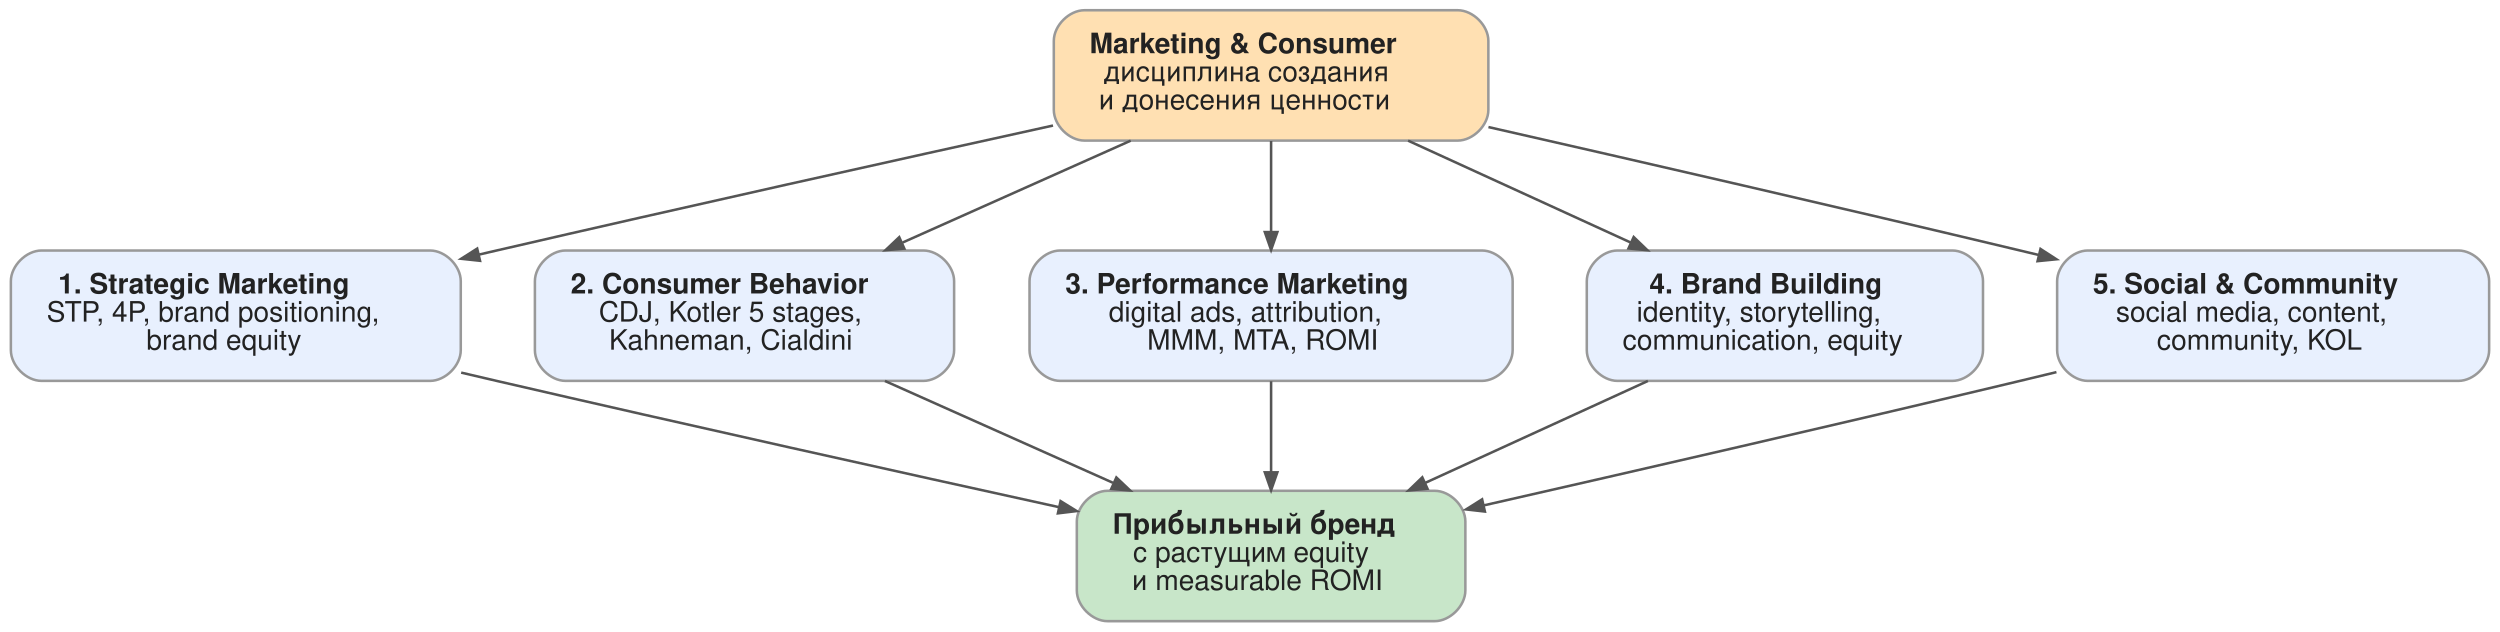
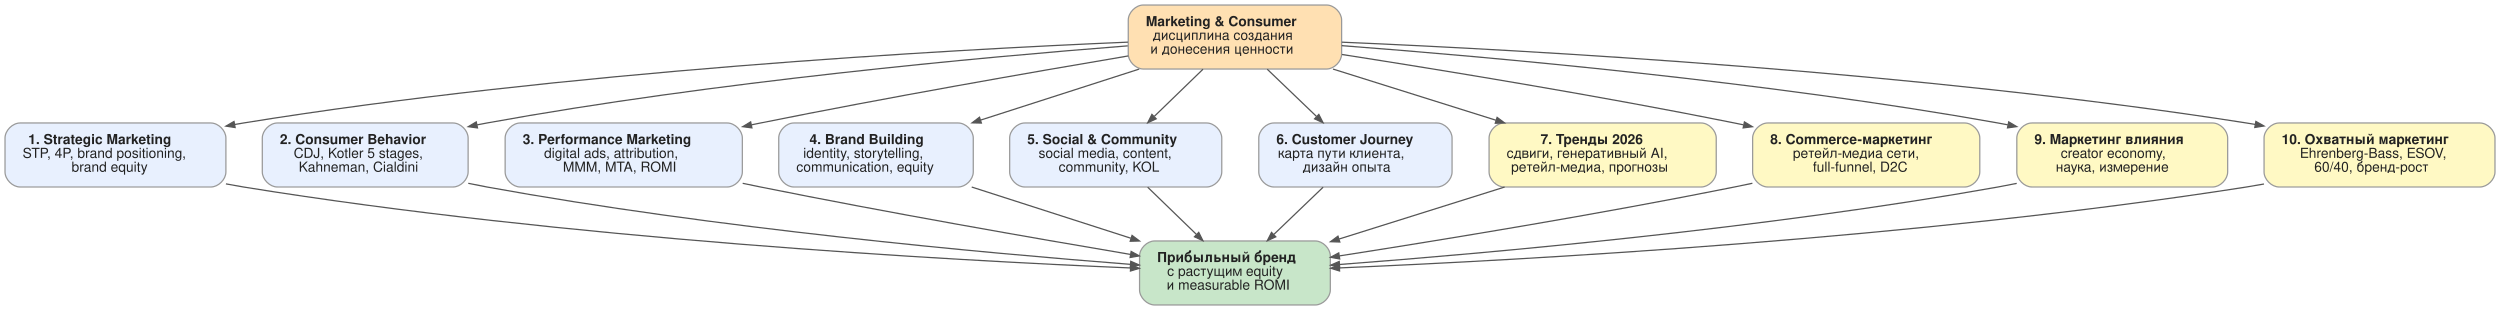
- <svg xmlns="http://www.w3.org/2000/svg" width="978pt" height="247pt" viewBox="0.00 0.00 977.50 247.00">
+ <svg xmlns="http://www.w3.org/2000/svg" width="1992pt" height="247pt" viewBox="0.00 0.00 1992.00 247.00">
  <g id="graph0" class="graph" transform="scale(1 1) rotate(0) translate(4 243)">
    <g id="node1" class="node">
-       <path fill="#ffe0b2" stroke="#999999" d="M566,-239C566,-239 420,-239 420,-239 414,-239 408,-233 408,-227 408,-227 408,-200 408,-200 408,-194 414,-188 420,-188 420,-188 566,-188 566,-188 572,-188 578,-194 578,-200 578,-200 578,-227 578,-227 578,-233 572,-239 566,-239" />
-       <text text-anchor="start" x="422" y="-222.2" font-family="Helvetica,sans-Serif" font-weight="bold" font-size="11.00" fill="#222222">Marketing &amp; Consumer</text>
-       <text text-anchor="start" x="427.5" y="-211.2" font-family="Helvetica,sans-Serif" font-size="11.00" fill="#222222">дисциплина создания</text>
-       <text text-anchor="start" x="425.5" y="-200.2" font-family="Helvetica,sans-Serif" font-size="11.00" fill="#222222">и донесения ценности</text>
+       <path fill="#ffe0b2" stroke="#999999" d="M1053,-239C1053,-239 907,-239 907,-239 901,-239 895,-233 895,-227 895,-227 895,-200 895,-200 895,-194 901,-188 907,-188 907,-188 1053,-188 1053,-188 1059,-188 1065,-194 1065,-200 1065,-200 1065,-227 1065,-227 1065,-233 1059,-239 1053,-239" />
+       <text text-anchor="start" x="909" y="-222.2" font-family="Helvetica,sans-Serif" font-weight="bold" font-size="11.00" fill="#222222">Marketing &amp; Consumer</text>
+       <text text-anchor="start" x="914.5" y="-211.2" font-family="Helvetica,sans-Serif" font-size="11.00" fill="#222222">дисциплина создания</text>
+       <text text-anchor="start" x="912.5" y="-200.2" font-family="Helvetica,sans-Serif" font-size="11.00" fill="#222222">и донесения ценности</text>
    </g>
    <g id="node2" class="node">
      <path fill="#e8f0fe" stroke="#999999" d="M164,-145C164,-145 12,-145 12,-145 6,-145 0,-139 0,-133 0,-133 0,-106 0,-106 0,-100 6,-94 12,-94 12,-94 164,-94 164,-94 170,-94 176,-100 176,-106 176,-106 176,-133 176,-133 176,-139 170,-145 164,-145" />
      <text text-anchor="start" x="18.5" y="-128.2" font-family="Helvetica,sans-Serif" font-weight="bold" font-size="11.00" fill="#222222">1. Strategic Marketing</text>
      <text text-anchor="start" x="14" y="-117.2" font-family="Helvetica,sans-Serif" font-size="11.00" fill="#222222">STP, 4P, brand positioning,</text>
      <text text-anchor="start" x="53" y="-106.2" font-family="Helvetica,sans-Serif" font-size="11.00" fill="#222222">brand equity</text>
    </g>
    <g id="edge1" class="edge">
-       <path fill="none" stroke="#555555" d="M407.69,-193.89C346.94,-180.54 263.38,-161.98 190,-145 187.74,-144.48 185.45,-143.94 183.14,-143.41" />
-       <polygon fill="#555555" stroke="#555555" points="183.54,-140.98 176.16,-141.77 182.42,-145.75 183.54,-140.98" />
+       <path fill="none" stroke="#555555" d="M894.73,-209.42C749.32,-203.24 444.44,-186.19 190,-145 187.71,-144.63 185.39,-144.23 183.06,-143.82" />
+       <polygon fill="#555555" stroke="#555555" points="183.34,-141.38 176.02,-142.51 182.45,-146.2 183.34,-141.38" />
    </g>
    <g id="node3" class="node">
      <path fill="#e8f0fe" stroke="#999999" d="M357,-145C357,-145 217,-145 217,-145 211,-145 205,-139 205,-133 205,-133 205,-106 205,-106 205,-100 211,-94 217,-94 217,-94 357,-94 357,-94 363,-94 369,-100 369,-106 369,-106 369,-133 369,-133 369,-139 363,-145 357,-145" />
      <text text-anchor="start" x="219" y="-128.2" font-family="Helvetica,sans-Serif" font-weight="bold" font-size="11.00" fill="#222222">2. Consumer Behavior</text>
      <text text-anchor="start" x="230" y="-117.2" font-family="Helvetica,sans-Serif" font-size="11.00" fill="#222222">CDJ, Kotler 5 stages,</text>
      <text text-anchor="start" x="234" y="-106.2" font-family="Helvetica,sans-Serif" font-size="11.00" fill="#222222">Kahneman, Cialdini</text>
    </g>
    <g id="edge2" class="edge">
-       <path fill="none" stroke="#555555" d="M438.07,-187.97C410.59,-175.7 377.23,-160.8 348.86,-148.13" />
-       <polygon fill="#555555" stroke="#555555" points="349.53,-145.74 342.14,-145.12 347.53,-150.22 349.53,-145.74" />
+       <path fill="none" stroke="#555555" d="M894.59,-206.46C778.4,-197.42 564.31,-177.83 384,-145 381.41,-144.53 378.79,-144.03 376.15,-143.5" />
+       <polygon fill="#555555" stroke="#555555" points="376.47,-141.07 369.12,-142.06 375.49,-145.87 376.47,-141.07" />
    </g>
    <g id="node4" class="node">
      <path fill="#e8f0fe" stroke="#999999" d="M575.5,-145C575.5,-145 410.5,-145 410.5,-145 404.5,-145 398.5,-139 398.5,-133 398.5,-133 398.5,-106 398.5,-106 398.5,-100 404.5,-94 410.5,-94 410.5,-94 575.5,-94 575.5,-94 581.5,-94 587.5,-100 587.5,-106 587.5,-106 587.5,-133 587.5,-133 587.5,-139 581.5,-145 575.5,-145" />
      <text text-anchor="start" x="412.5" y="-128.2" font-family="Helvetica,sans-Serif" font-weight="bold" font-size="11.00" fill="#222222">3. Performance Marketing</text>
      <text text-anchor="start" x="429.5" y="-117.2" font-family="Helvetica,sans-Serif" font-size="11.00" fill="#222222">digital ads, attribution,</text>
      <text text-anchor="start" x="444.5" y="-106.2" font-family="Helvetica,sans-Serif" font-size="11.00" fill="#222222">MMM, MTA, ROMI</text>
    </g>
    <g id="edge3" class="edge">
-       <path fill="none" stroke="#555555" d="M493,-187.85C493,-176.91 493,-163.92 493,-152.27" />
-       <polygon fill="#555555" stroke="#555555" points="495.45,-152.22 493,-145.22 490.55,-152.22 495.45,-152.22" />
+       <path fill="none" stroke="#555555" d="M894.97,-198.43C818.23,-185.46 702.31,-165.22 602,-145 599.67,-144.53 597.32,-144.05 594.94,-143.56" />
+       <polygon fill="#555555" stroke="#555555" points="595.12,-141.1 587.77,-142.07 594.12,-145.89 595.12,-141.1" />
    </g>
    <g id="node5" class="node">
      <path fill="#e8f0fe" stroke="#999999" d="M759.5,-145C759.5,-145 628.5,-145 628.5,-145 622.5,-145 616.5,-139 616.5,-133 616.5,-133 616.5,-106 616.5,-106 616.5,-100 622.5,-94 628.5,-94 628.5,-94 759.5,-94 759.5,-94 765.5,-94 771.5,-100 771.5,-106 771.5,-106 771.5,-133 771.5,-133 771.5,-139 765.5,-145 759.5,-145" />
      <text text-anchor="start" x="641" y="-128.2" font-family="Helvetica,sans-Serif" font-weight="bold" font-size="11.00" fill="#222222">4. Brand Building</text>
      <text text-anchor="start" x="636" y="-117.2" font-family="Helvetica,sans-Serif" font-size="11.00" fill="#222222">identity, storytelling,</text>
      <text text-anchor="start" x="630.5" y="-106.2" font-family="Helvetica,sans-Serif" font-size="11.00" fill="#222222">communication, equity</text>
    </g>
    <g id="edge4" class="edge">
-       <path fill="none" stroke="#555555" d="M546.6,-187.97C573.41,-175.7 605.96,-160.8 633.64,-148.13" />
-       <polygon fill="#555555" stroke="#555555" points="634.85,-150.27 640.2,-145.12 632.82,-145.81 634.85,-150.27" />
+       <path fill="none" stroke="#555555" d="M903.73,-187.97C864.78,-175.44 817.32,-160.17 777.4,-147.33" />
+       <polygon fill="#555555" stroke="#555555" points="777.96,-144.94 770.55,-145.12 776.46,-149.6 777.96,-144.94" />
    </g>
    <g id="node6" class="node">
      <path fill="#e8f0fe" stroke="#999999" d="M957.5,-145C957.5,-145 812.5,-145 812.5,-145 806.5,-145 800.5,-139 800.5,-133 800.5,-133 800.5,-106 800.5,-106 800.5,-100 806.5,-94 812.5,-94 812.5,-94 957.5,-94 957.5,-94 963.5,-94 969.5,-100 969.5,-106 969.5,-106 969.5,-133 969.5,-133 969.5,-139 963.5,-145 957.5,-145" />
      <text text-anchor="start" x="814.5" y="-128.2" font-family="Helvetica,sans-Serif" font-weight="bold" font-size="11.00" fill="#222222">5. Social &amp; Community</text>
      <text text-anchor="start" x="823.5" y="-117.2" font-family="Helvetica,sans-Serif" font-size="11.00" fill="#222222">social media, content,</text>
      <text text-anchor="start" x="839.5" y="-106.2" font-family="Helvetica,sans-Serif" font-size="11.00" fill="#222222">community, KOL</text>
    </g>
    <g id="edge5" class="edge">
-       <path fill="none" stroke="#555555" d="M578.03,-193.29C636.56,-179.98 716.06,-161.71 786,-145 788.32,-144.44 790.68,-143.88 793.06,-143.31" />
-       <polygon fill="#555555" stroke="#555555" points="794,-145.6 800.23,-141.57 792.85,-140.84 794,-145.6" />
+       <path fill="none" stroke="#555555" d="M954.54,-187.85C942.62,-176.3 928.31,-162.44 915.78,-150.31" />
+       <polygon fill="#555555" stroke="#555555" points="917.26,-148.33 910.53,-145.22 913.85,-151.85 917.26,-148.33" />
    </g>
    <g id="node7" class="node">
-       <path fill="#c8e6c9" stroke="#999999" d="M557,-51C557,-51 429,-51 429,-51 423,-51 417,-45 417,-39 417,-39 417,-12 417,-12 417,-6 423,0 429,0 429,0 557,0 557,0 563,0 569,-6 569,-12 569,-12 569,-39 569,-39 569,-45 563,-51 557,-51" />
-       <text text-anchor="start" x="431" y="-34.2" font-family="Helvetica,sans-Serif" font-weight="bold" font-size="11.00" fill="#222222">Прибыльный бренд</text>
-       <text text-anchor="start" x="439" y="-23.2" font-family="Helvetica,sans-Serif" font-size="11.00" fill="#222222">с растущим equity</text>
-       <text text-anchor="start" x="438.5" y="-12.2" font-family="Helvetica,sans-Serif" font-size="11.00" fill="#222222">и measurable ROMI</text>
+       <path fill="#e8f0fe" stroke="#999999" d="M1141,-145C1141,-145 1011,-145 1011,-145 1005,-145 999,-139 999,-133 999,-133 999,-106 999,-106 999,-100 1005,-94 1011,-94 1011,-94 1141,-94 1141,-94 1147,-94 1153,-100 1153,-106 1153,-106 1153,-133 1153,-133 1153,-139 1147,-145 1141,-145" />
+       <text text-anchor="start" x="1013" y="-128.2" font-family="Helvetica,sans-Serif" font-weight="bold" font-size="11.00" fill="#222222">6. Customer Journey</text>
+       <text text-anchor="start" x="1014.5" y="-117.2" font-family="Helvetica,sans-Serif" font-size="11.00" fill="#222222">карта пути клиента,</text>
+       <text text-anchor="start" x="1034" y="-106.2" font-family="Helvetica,sans-Serif" font-size="11.00" fill="#222222">дизайн опыта</text>
    </g>
    <g id="edge6" class="edge">
-       <path fill="none" stroke="#555555" d="M176.16,-97.23C180.84,-96.13 185.48,-95.05 190,-94 264.32,-76.8 349.08,-57.98 410.02,-44.6" />
-       <polygon fill="#555555" stroke="#555555" points="410.65,-46.97 416.96,-43.07 409.6,-42.18 410.65,-46.97" />
+       <path fill="none" stroke="#555555" d="M1005.73,-187.85C1017.78,-176.3 1032.24,-162.44 1044.9,-150.31" />
+       <polygon fill="#555555" stroke="#555555" points="1046.84,-151.83 1050.2,-145.22 1043.45,-148.3 1046.84,-151.83" />
+     </g>
+     <g id="node8" class="node">
+       <path fill="#fff9c4" stroke="#999999" d="M1351.5,-145C1351.5,-145 1194.5,-145 1194.5,-145 1188.5,-145 1182.5,-139 1182.5,-133 1182.5,-133 1182.5,-106 1182.5,-106 1182.5,-100 1188.5,-94 1194.5,-94 1194.5,-94 1351.5,-94 1351.5,-94 1357.5,-94 1363.5,-100 1363.5,-106 1363.5,-106 1363.5,-133 1363.5,-133 1363.5,-139 1357.5,-145 1351.5,-145" />
+       <text text-anchor="start" x="1223.5" y="-128.2" font-family="Helvetica,sans-Serif" font-weight="bold" font-size="11.00" fill="#222222">7. Тренды 2026</text>
+       <text text-anchor="start" x="1196.5" y="-117.2" font-family="Helvetica,sans-Serif" font-size="11.00" fill="#222222">сдвиги, генеративный AI,</text>
+       <text text-anchor="start" x="1200" y="-106.2" font-family="Helvetica,sans-Serif" font-size="11.00" fill="#222222">ретейл-медиа, прогнозы</text>
    </g>
    <g id="edge7" class="edge">
-       <path fill="none" stroke="#555555" d="M341.93,-93.97C369.41,-81.7 402.77,-66.8 431.14,-54.13" />
-       <polygon fill="#555555" stroke="#555555" points="432.47,-56.22 437.86,-51.12 430.47,-51.74 432.47,-56.22" />
+       <path fill="none" stroke="#555555" d="M1058.13,-187.97C1098.2,-175.39 1147.06,-160.04 1188.06,-147.17" />
+       <polygon fill="#555555" stroke="#555555" points="1188.89,-149.48 1194.83,-145.04 1187.42,-144.8 1188.89,-149.48" />
+     </g>
+     <g id="node9" class="node">
+       <path fill="#fff9c4" stroke="#999999" d="M1561.5,-145C1561.5,-145 1404.5,-145 1404.5,-145 1398.5,-145 1392.5,-139 1392.5,-133 1392.5,-133 1392.5,-106 1392.5,-106 1392.5,-100 1398.5,-94 1404.5,-94 1404.5,-94 1561.5,-94 1561.5,-94 1567.5,-94 1573.5,-100 1573.5,-106 1573.5,-106 1573.5,-133 1573.5,-133 1573.5,-139 1567.5,-145 1561.5,-145" />
+       <text text-anchor="start" x="1406.5" y="-128.2" font-family="Helvetica,sans-Serif" font-weight="bold" font-size="11.00" fill="#222222">8. Commerce-маркетинг</text>
+       <text text-anchor="start" x="1424.5" y="-117.2" font-family="Helvetica,sans-Serif" font-size="11.00" fill="#222222">ретейл-медиа сети,</text>
+       <text text-anchor="start" x="1440.5" y="-106.2" font-family="Helvetica,sans-Serif" font-size="11.00" fill="#222222">full-funnel, D2C</text>
    </g>
    <g id="edge8" class="edge">
-       <path fill="none" stroke="#555555" d="M493,-93.85C493,-82.91 493,-69.92 493,-58.27" />
-       <polygon fill="#555555" stroke="#555555" points="495.45,-58.22 493,-51.22 490.55,-58.22 495.45,-58.22" />
+       <path fill="none" stroke="#555555" d="M1065.29,-199.58C1146.07,-186.98 1270.65,-166.61 1378,-145 1380.34,-144.53 1382.71,-144.04 1385.09,-143.55" />
+       <polygon fill="#555555" stroke="#555555" points="1385.96,-145.87 1392.3,-142.03 1384.94,-141.08 1385.96,-145.87" />
+     </g>
+     <g id="node10" class="node">
+       <path fill="#fff9c4" stroke="#999999" d="M1759,-145C1759,-145 1615,-145 1615,-145 1609,-145 1603,-139 1603,-133 1603,-133 1603,-106 1603,-106 1603,-100 1609,-94 1615,-94 1615,-94 1759,-94 1759,-94 1765,-94 1771,-100 1771,-106 1771,-106 1771,-133 1771,-133 1771,-139 1765,-145 1759,-145" />
+       <text text-anchor="start" x="1617" y="-128.2" font-family="Helvetica,sans-Serif" font-weight="bold" font-size="11.00" fill="#222222">9. Маркетинг влияния</text>
+       <text text-anchor="start" x="1638" y="-117.2" font-family="Helvetica,sans-Serif" font-size="11.00" fill="#222222">creator economy,</text>
+       <text text-anchor="start" x="1634" y="-106.2" font-family="Helvetica,sans-Serif" font-size="11.00" fill="#222222">наука, измерение</text>
    </g>
    <g id="edge9" class="edge">
-       <path fill="none" stroke="#555555" d="M640.4,-93.97C613.59,-81.7 581.04,-66.8 553.36,-54.13" />
-       <polygon fill="#555555" stroke="#555555" points="554.18,-51.81 546.8,-51.12 552.15,-56.27 554.18,-51.81" />
+       <path fill="none" stroke="#555555" d="M1065.1,-206.62C1183.13,-197.65 1402.94,-178.02 1588,-145 1590.59,-144.54 1593.22,-144.05 1595.86,-143.53" />
+       <polygon fill="#555555" stroke="#555555" points="1596.53,-145.9 1602.91,-142.11 1595.56,-141.09 1596.53,-145.9" />
+     </g>
+     <g id="node11" class="node">
+       <path fill="#fff9c4" stroke="#999999" d="M1972,-145C1972,-145 1812,-145 1812,-145 1806,-145 1800,-139 1800,-133 1800,-133 1800,-106 1800,-106 1800,-100 1806,-94 1812,-94 1812,-94 1972,-94 1972,-94 1978,-94 1984,-100 1984,-106 1984,-106 1984,-133 1984,-133 1984,-139 1978,-145 1972,-145" />
+       <text text-anchor="start" x="1814" y="-128.2" font-family="Helvetica,sans-Serif" font-weight="bold" font-size="11.00" fill="#222222">10. Охватный маркетинг</text>
+       <text text-anchor="start" x="1828.5" y="-117.2" font-family="Helvetica,sans-Serif" font-size="11.00" fill="#222222">Ehrenberg-Bass, ESOV,</text>
+       <text text-anchor="start" x="1840" y="-106.2" font-family="Helvetica,sans-Serif" font-size="11.00" fill="#222222">60/40, бренд-рост</text>
    </g>
    <g id="edge10" class="edge">
-       <path fill="none" stroke="#555555" d="M800.23,-97.43C795.42,-96.26 790.65,-95.11 786,-94 715.38,-77.13 635,-58.66 576.32,-45.32" />
-       <polygon fill="#555555" stroke="#555555" points="576.64,-42.88 569.27,-43.72 575.55,-47.66 576.64,-42.88" />
+       <path fill="none" stroke="#555555" d="M1065.19,-209.39C1212.76,-203.1 1525.19,-185.85 1786,-145 1788.29,-144.64 1790.6,-144.26 1792.92,-143.86" />
+       <polygon fill="#555555" stroke="#555555" points="1793.48,-146.25 1799.94,-142.61 1792.62,-141.43 1793.48,-146.25" />
+     </g>
+     <g id="node12" class="node">
+       <path fill="#c8e6c9" stroke="#999999" d="M1044,-51C1044,-51 916,-51 916,-51 910,-51 904,-45 904,-39 904,-39 904,-12 904,-12 904,-6 910,0 916,0 916,0 1044,0 1044,0 1050,0 1056,-6 1056,-12 1056,-12 1056,-39 1056,-39 1056,-45 1050,-51 1044,-51" />
+       <text text-anchor="start" x="918" y="-34.2" font-family="Helvetica,sans-Serif" font-weight="bold" font-size="11.00" fill="#222222">Прибыльный бренд</text>
+       <text text-anchor="start" x="926" y="-23.2" font-family="Helvetica,sans-Serif" font-size="11.00" fill="#222222">с растущим equity</text>
+       <text text-anchor="start" x="925.5" y="-12.2" font-family="Helvetica,sans-Serif" font-size="11.00" fill="#222222">и measurable ROMI</text>
+     </g>
+     <g id="edge11" class="edge">
+       <path fill="none" stroke="#555555" d="M176.02,-96.49C180.73,-95.58 185.42,-94.74 190,-94 445.56,-52.63 752.01,-35.61 896.64,-29.5" />
+       <polygon fill="#555555" stroke="#555555" points="896.93,-31.94 903.82,-29.2 896.73,-27.04 896.93,-31.94" />
+     </g>
+     <g id="edge12" class="edge">
+       <path fill="none" stroke="#555555" d="M369.12,-96.94C374.14,-95.88 379.13,-94.89 384,-94 565.38,-60.98 780.94,-41.35 896.65,-32.38" />
+       <polygon fill="#555555" stroke="#555555" points="896.99,-34.81 903.78,-31.83 896.62,-29.92 896.99,-34.81" />
+     </g>
+     <g id="edge13" class="edge">
+       <path fill="none" stroke="#555555" d="M587.77,-96.93C592.58,-95.92 597.34,-94.94 602,-94 702.97,-73.65 819.76,-53.27 896.49,-40.32" />
+       <polygon fill="#555555" stroke="#555555" points="897.3,-42.67 903.79,-39.09 896.48,-37.83 897.3,-42.67" />
+     </g>
+     <g id="edge14" class="edge">
+       <path fill="none" stroke="#555555" d="M770.27,-93.97C809.37,-81.39 857.06,-66.05 897.08,-53.17" />
+       <polygon fill="#555555" stroke="#555555" points="898.03,-55.44 903.95,-50.97 896.53,-50.78 898.03,-55.44" />
+     </g>
+     <g id="edge15" class="edge">
+       <path fill="none" stroke="#555555" d="M910.46,-93.85C922.38,-82.3 936.69,-68.44 949.22,-56.31" />
+       <polygon fill="#555555" stroke="#555555" points="951.15,-57.85 954.47,-51.22 947.74,-54.33 951.15,-57.85" />
+     </g>
+     <g id="edge16" class="edge">
+       <path fill="none" stroke="#555555" d="M1050.27,-93.85C1038.22,-82.3 1023.76,-68.44 1011.1,-56.31" />
+       <polygon fill="#555555" stroke="#555555" points="1012.55,-54.3 1005.8,-51.22 1009.16,-57.83 1012.55,-54.3" />
+     </g>
+     <g id="edge17" class="edge">
+       <path fill="none" stroke="#555555" d="M1194.87,-93.97C1154.16,-81.18 1104.37,-65.55 1062.98,-52.55" />
+       <polygon fill="#555555" stroke="#555555" points="1063.56,-50.17 1056.14,-50.41 1062.09,-54.84 1063.56,-50.17" />
+     </g>
+     <g id="edge18" class="edge">
+       <path fill="none" stroke="#555555" d="M1392.3,-96.97C1387.47,-95.94 1382.68,-94.94 1378,-94 1269.79,-72.22 1144.08,-51.69 1063.37,-39.12" />
+       <polygon fill="#555555" stroke="#555555" points="1063.48,-36.65 1056.18,-38 1062.72,-41.5 1063.48,-36.65" />
+     </g>
+     <g id="edge19" class="edge">
+       <path fill="none" stroke="#555555" d="M1602.91,-96.89C1597.88,-95.84 1592.88,-94.87 1588,-94 1402.13,-60.83 1181.2,-41.18 1063.55,-32.27" />
+       <polygon fill="#555555" stroke="#555555" points="1063.46,-29.8 1056.29,-31.72 1063.09,-34.69 1063.46,-29.8" />
+     </g>
+     <g id="edge20" class="edge">
+       <path fill="none" stroke="#555555" d="M1799.94,-96.39C1795.24,-95.52 1790.57,-94.72 1786,-94 1524.23,-53 1210.47,-35.77 1063.57,-29.54" />
+       <polygon fill="#555555" stroke="#555555" points="1063.37,-27.08 1056.28,-29.24 1063.17,-31.98 1063.37,-27.08" />
    </g>
  </g>
</svg>
